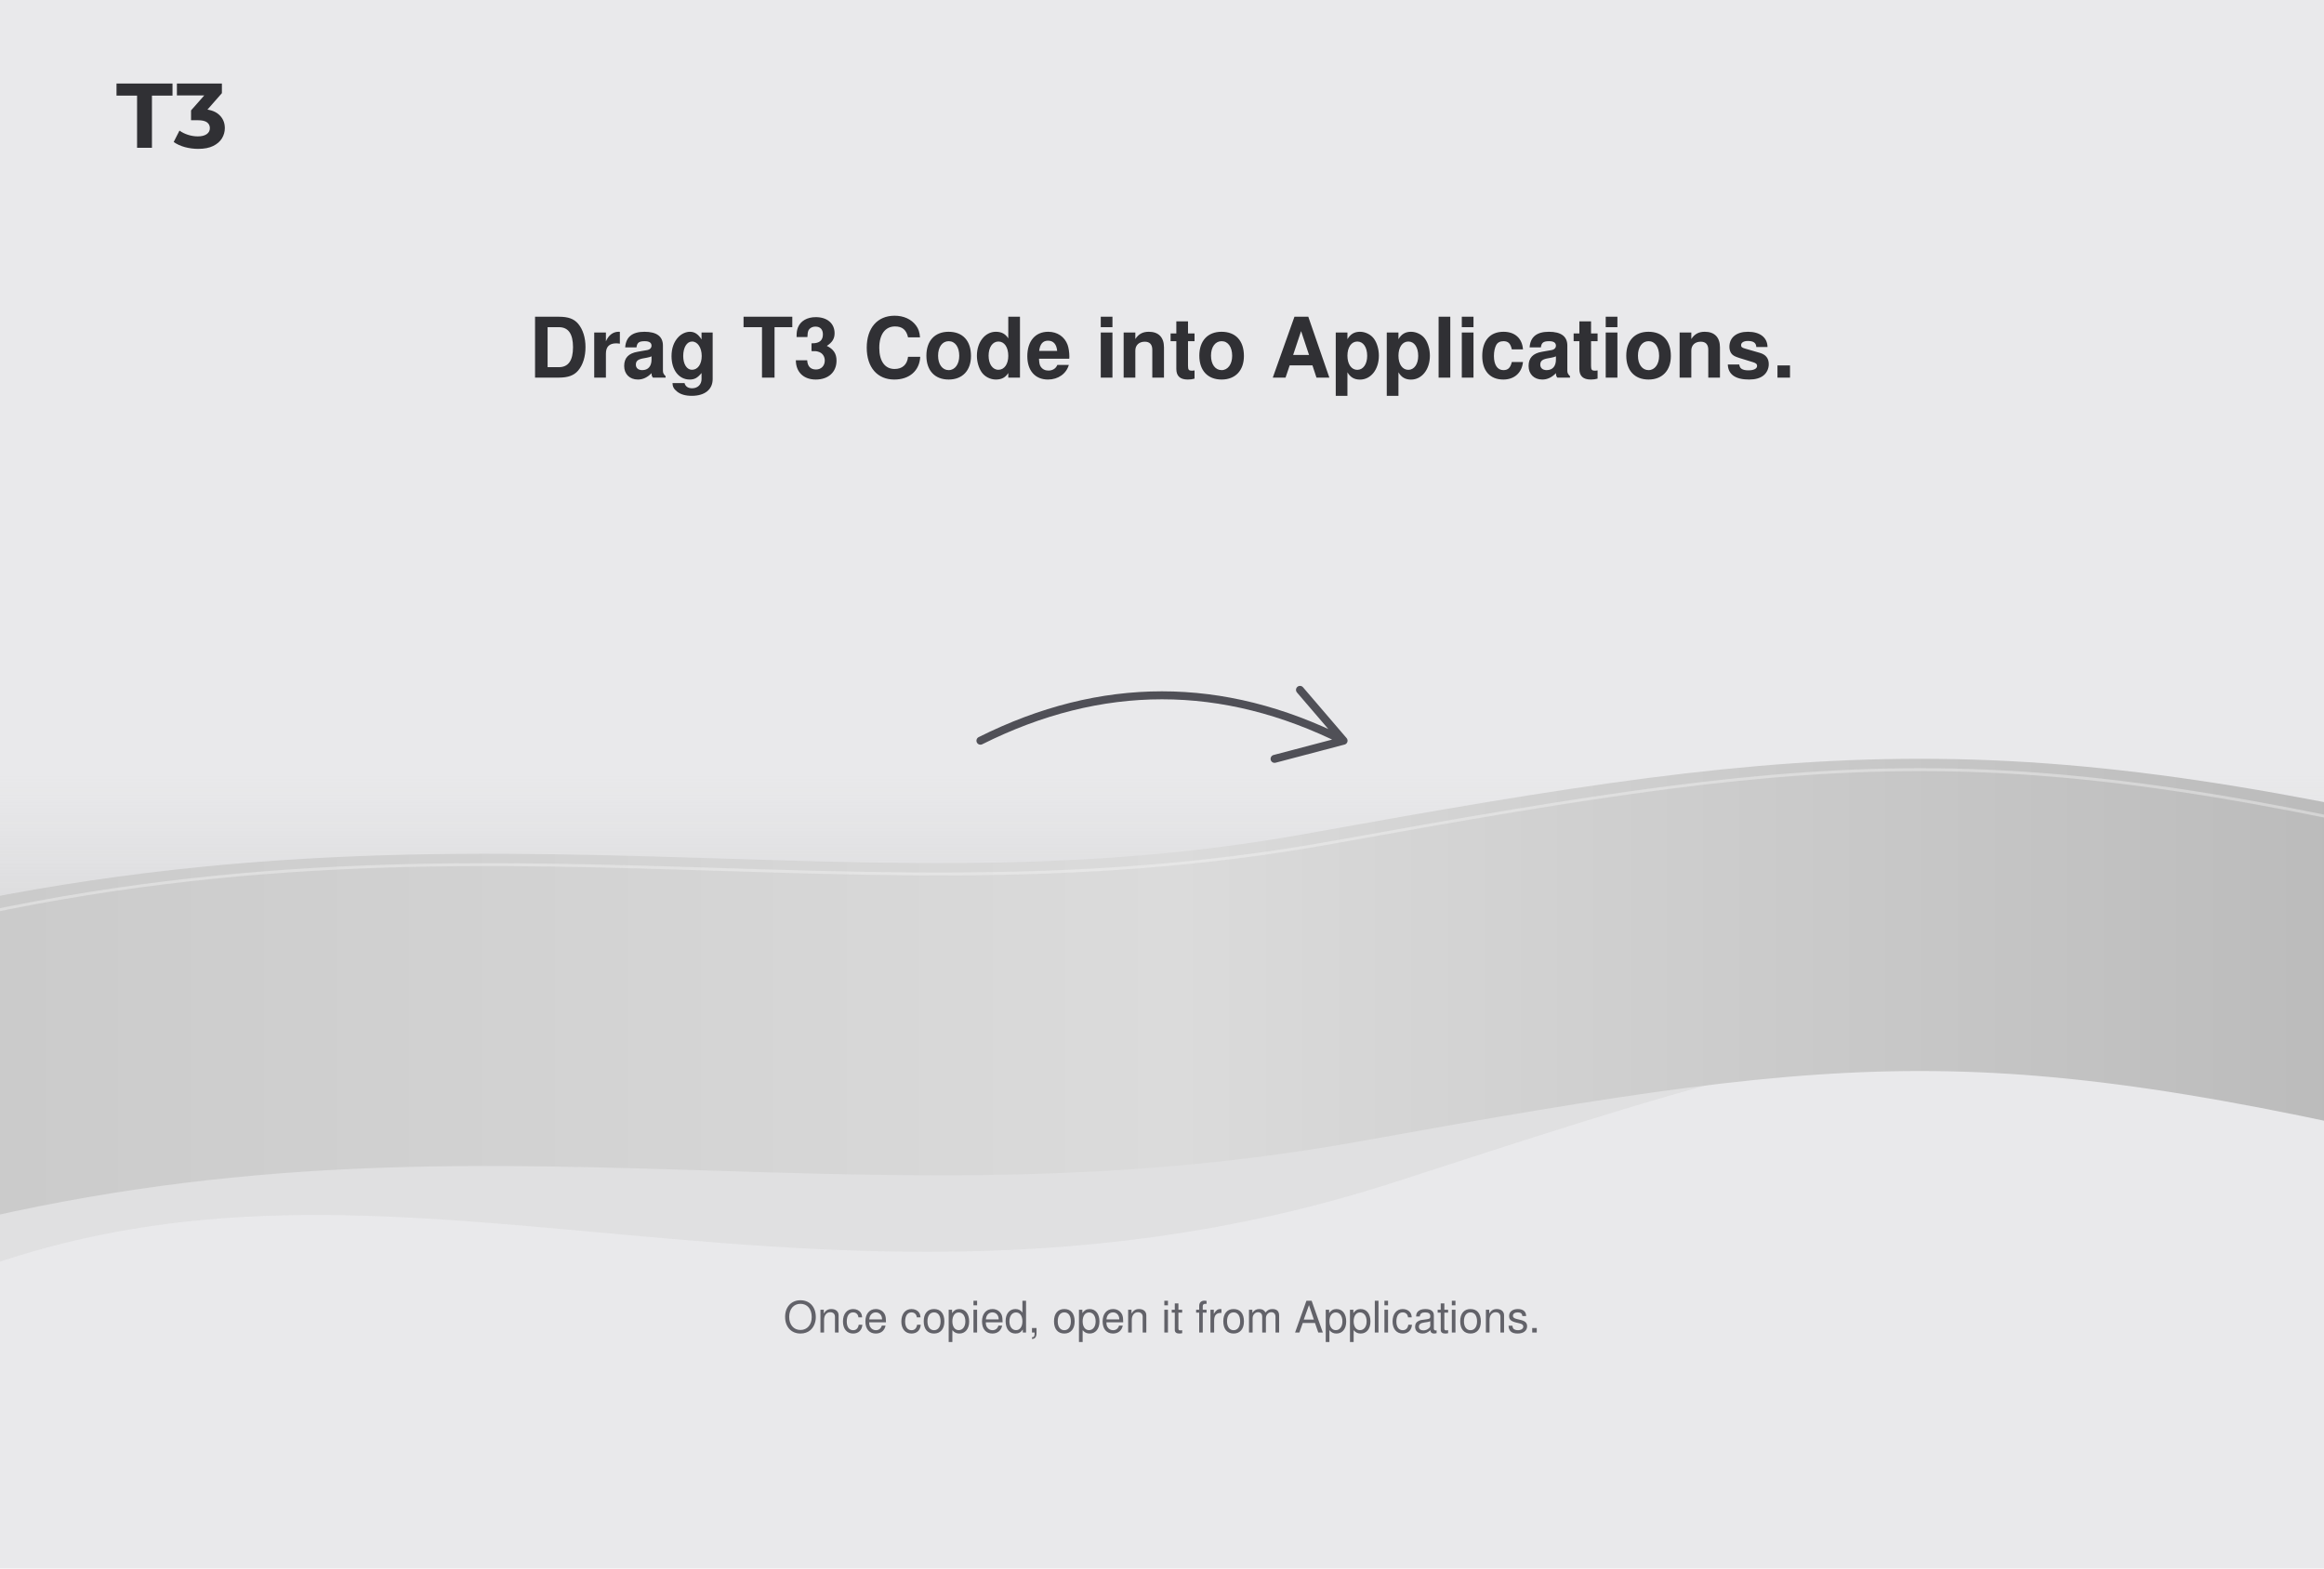
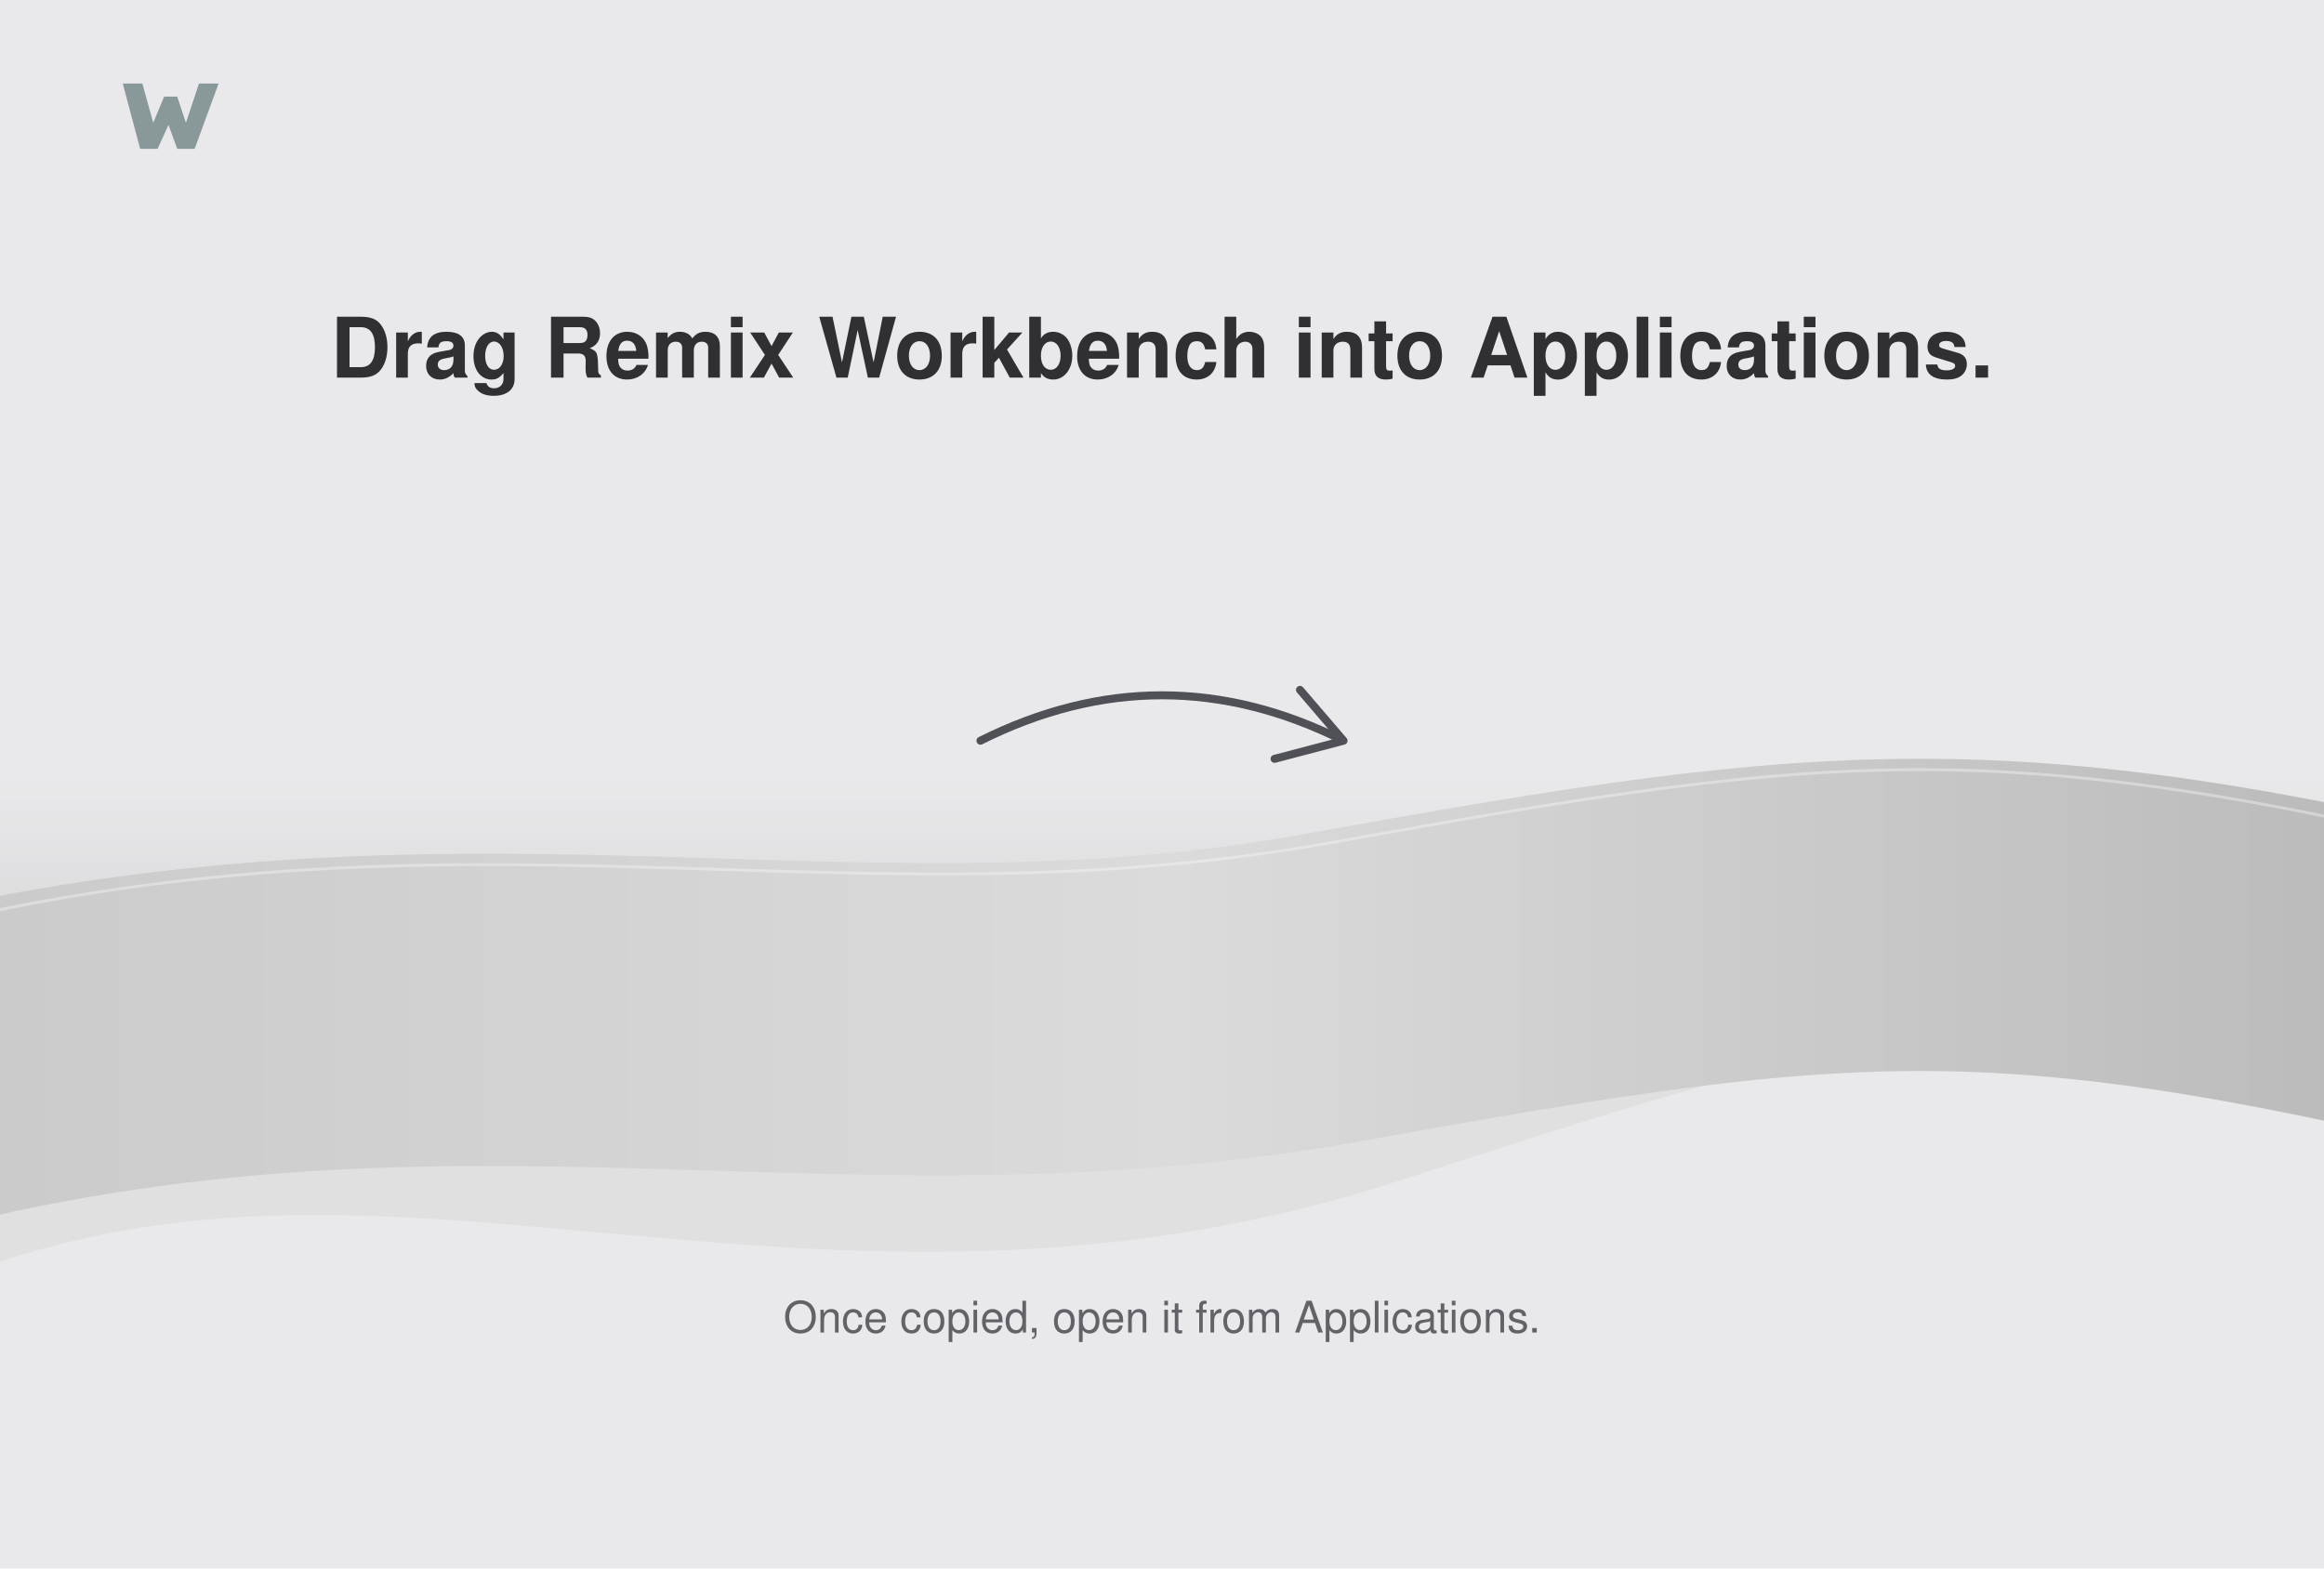
<svg xmlns="http://www.w3.org/2000/svg" width="1280" height="864" viewBox="0 0 640 432">
  <defs>
    <linearGradient id="veil" x1="0" y1="0" x2="0" y2="1">
      <stop stop-color="#B7B7B7" stop-opacity="0" />
      <stop offset=".55" stop-color="#A5A5A5" stop-opacity=".24" />
      <stop offset="1" stop-color="#D1D1D1" stop-opacity=".4" />
    </linearGradient>
    <linearGradient id="silk" x1="0" y1="0" x2="1" y2="0">
      <stop stop-color="#C8C8C8" />
      <stop offset=".5" stop-color="#DBDBDB" />
      <stop offset="1" stop-color="#B5B5B5" />
    </linearGradient>
  </defs>
  <rect width="640" height="432" fill="#E9E9EB" />
  <path d="M-60 293C95 220 214 304 362 256S559 191 707 257" stroke="url(#veil)" stroke-width="146" fill="none" opacity="1" stroke-linecap="round" stroke-linejoin="round" />
  <path d="M-60 306C113 252 223 298 367 272S553 242 707 280" stroke="url(#silk)" stroke-width="86" fill="none" opacity="1" stroke-linecap="round" stroke-linejoin="round" />
  <path d="M-60 266C113 212 223 258 367 232S553 202 707 240" stroke="#F5F5F5" stroke-width="0.8" fill="none" opacity="0.42" stroke-linecap="round" stroke-linejoin="round" />
-   <svg x="32" y="23" width="30" height="18" viewBox="15.531 37 94.394 56.96" fill="#303034">
-     <path d="M33.451 93V47.56H15.531V37H64.331V47.56H46.411V93H33.451ZM86.725 93.96C82.832 93.96 78.965 93.453 75.125 92.44C71.285 91.373 68.032 89.88 65.365 87.96L70.405 78.04C72.539 79.587 75.019 80.813 77.845 81.72C80.672 82.627 83.525 83.08 86.405 83.08C89.659 83.08 92.219 82.44 94.085 81.16C95.952 79.88 96.885 78.12 96.885 75.88C96.885 73.747 96.059 72.067 94.405 70.84C92.752 69.613 90.085 69 86.405 69H80.485V60.44L96.085 42.76L97.525 47.4H68.165V37H107.365V45.4L91.845 63.08L85.285 59.32H89.045C95.925 59.32 101.125 60.867 104.645 63.96C108.165 67.053 109.925 71.027 109.925 75.88C109.925 79.027 109.099 81.987 107.445 84.76C105.792 87.48 103.259 89.693 99.845 91.4C96.432 93.107 92.059 93.96 86.725 93.96Z" />
+   <svg x="32" y="23" width="30" height="18" viewBox="13 18 44 30">
+     <path d="M13 18h9l5 18 5-12h6l4 12 6-18h9L46 48h-8l-4-11-5 11h-8z" fill="#89999a" />
  </svg>
-   <text x="320" y="104" fill="#303034" font-family="Helvetica" font-size="23" font-weight="700" text-anchor="middle">Drag T3 Code into Applications.</text>
+   <text x="320" y="104" fill="#303034" font-family="Helvetica" font-size="23" font-weight="700" text-anchor="middle">Drag Remix Workbench into Applications.</text>
  <path d="M270 204Q320 179 370 204M358 190L370 204L351 209" stroke="#505057" stroke-width="2.2" fill="none" opacity="1" stroke-linecap="round" stroke-linejoin="round" />
  <text x="320" y="367" fill="#626269" font-family="Helvetica" font-size="12" font-weight="400" text-anchor="middle">Once copied, open it from Applications.</text>
</svg>
